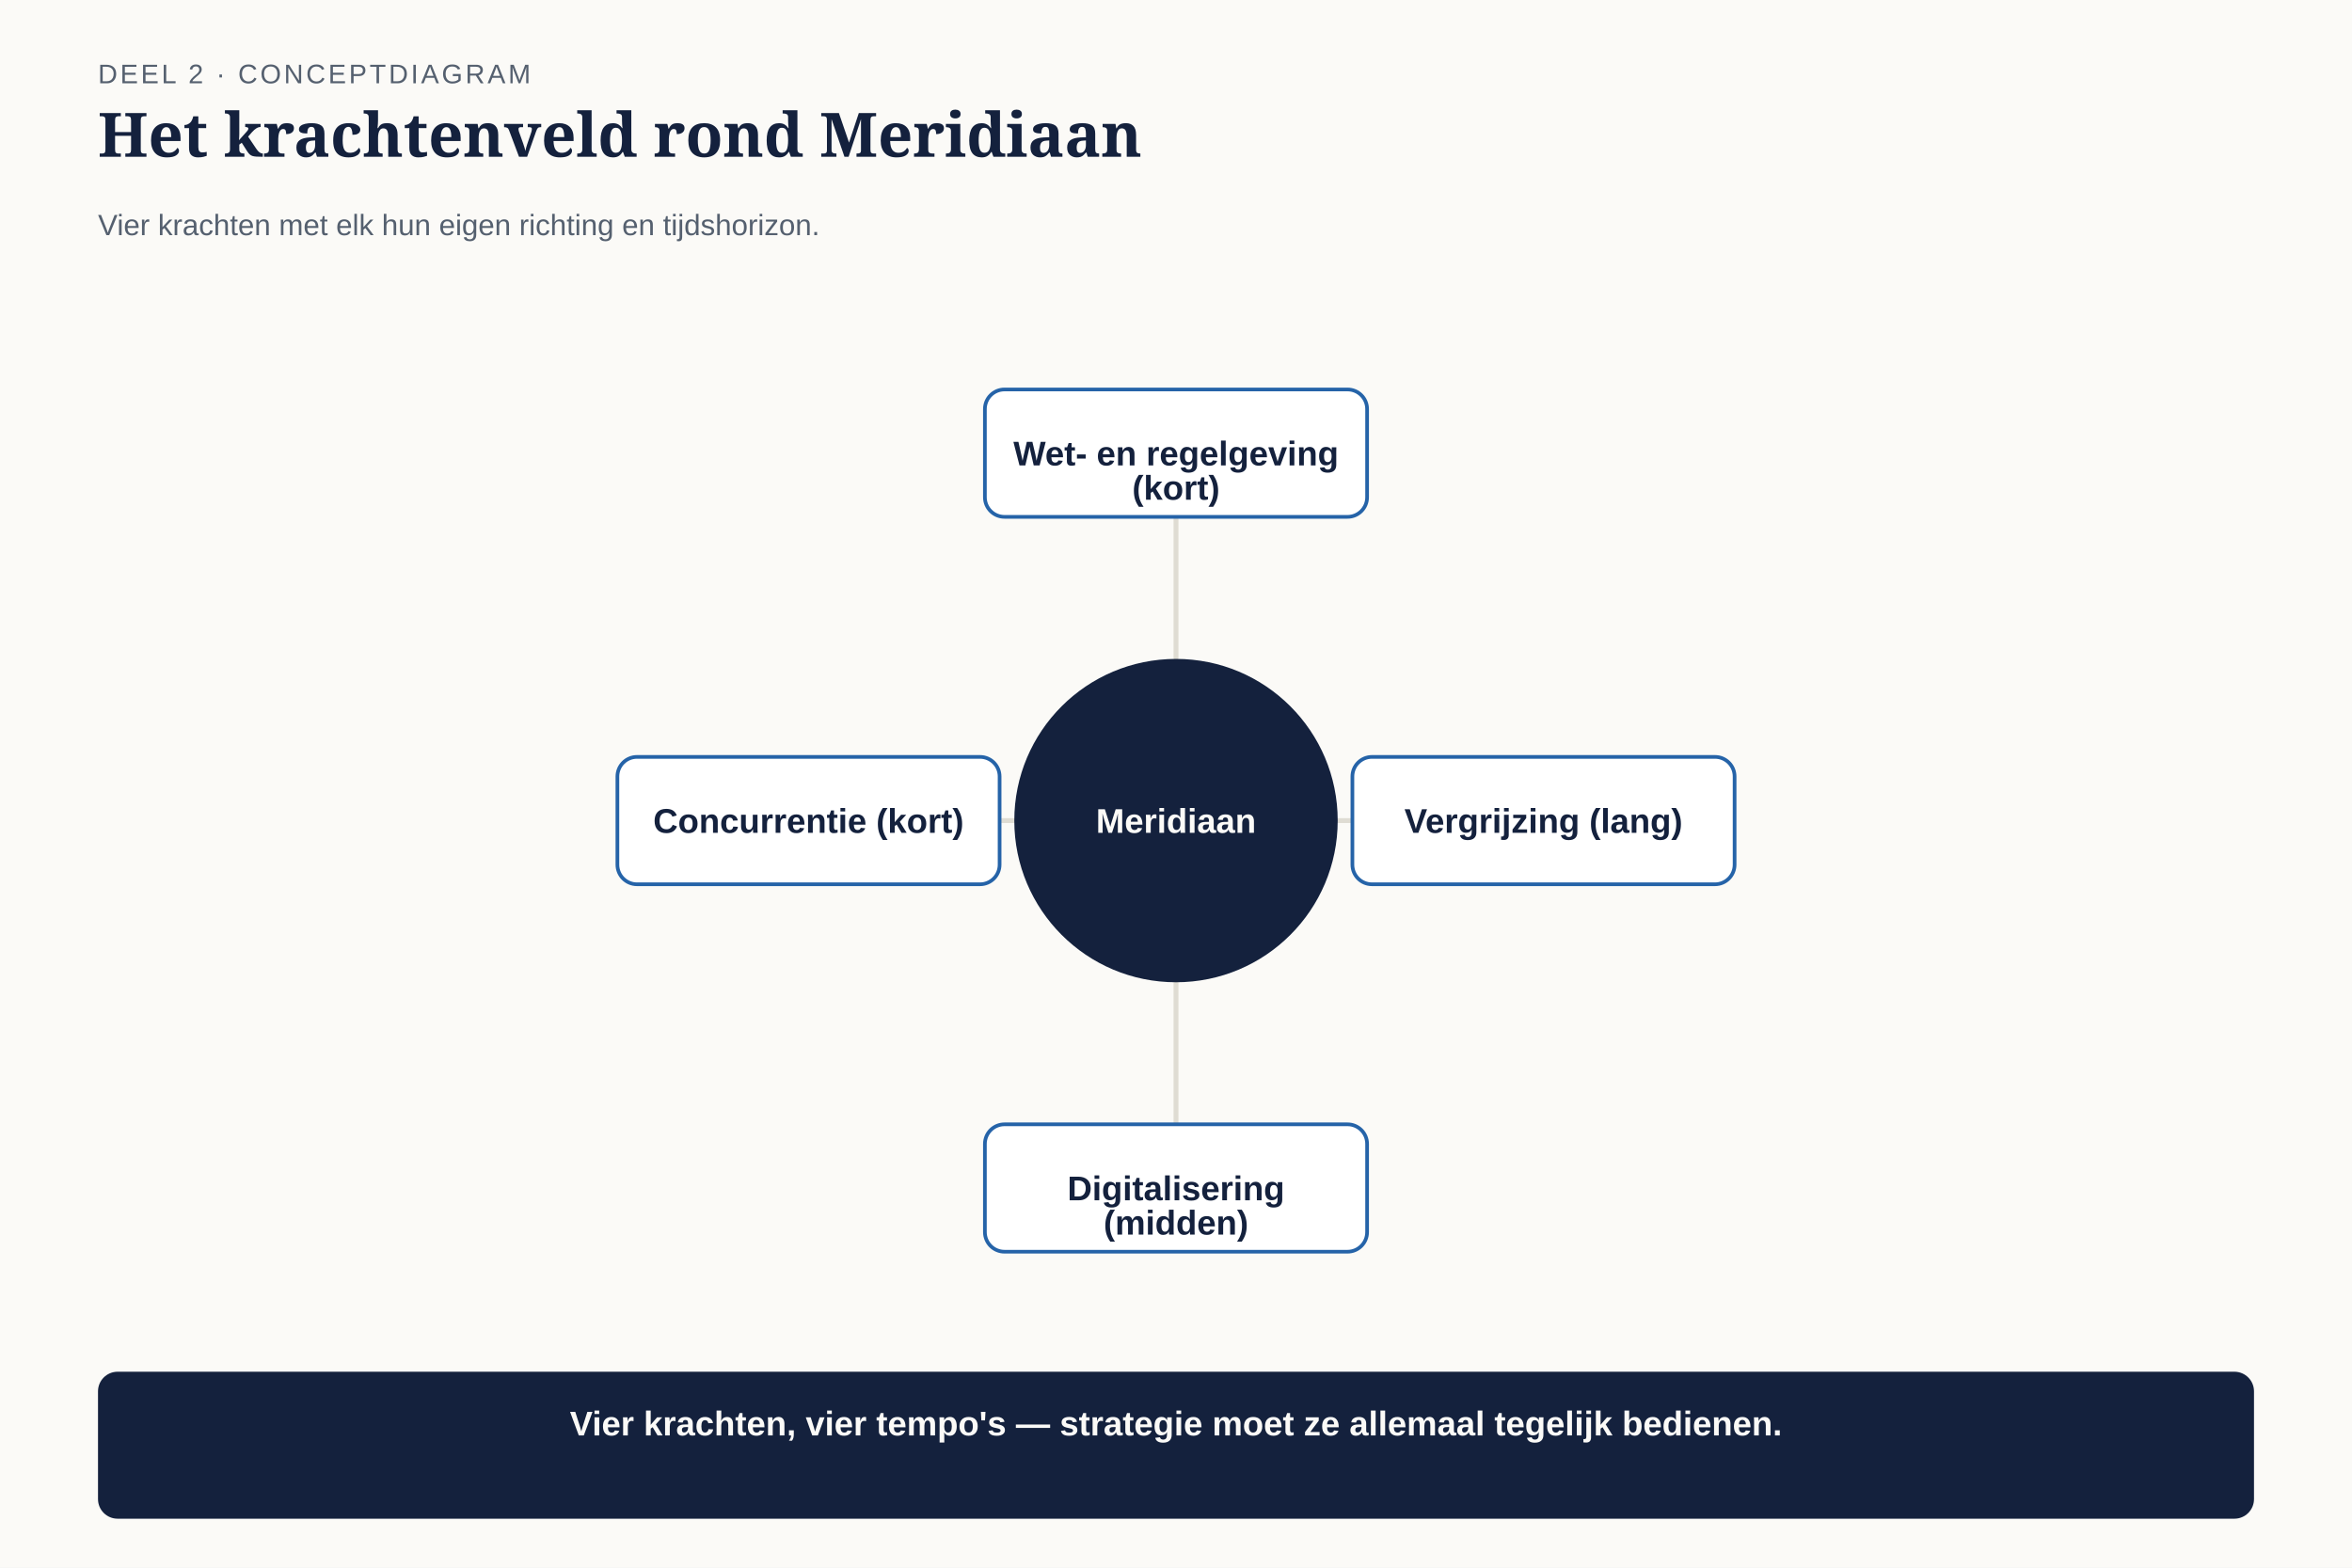
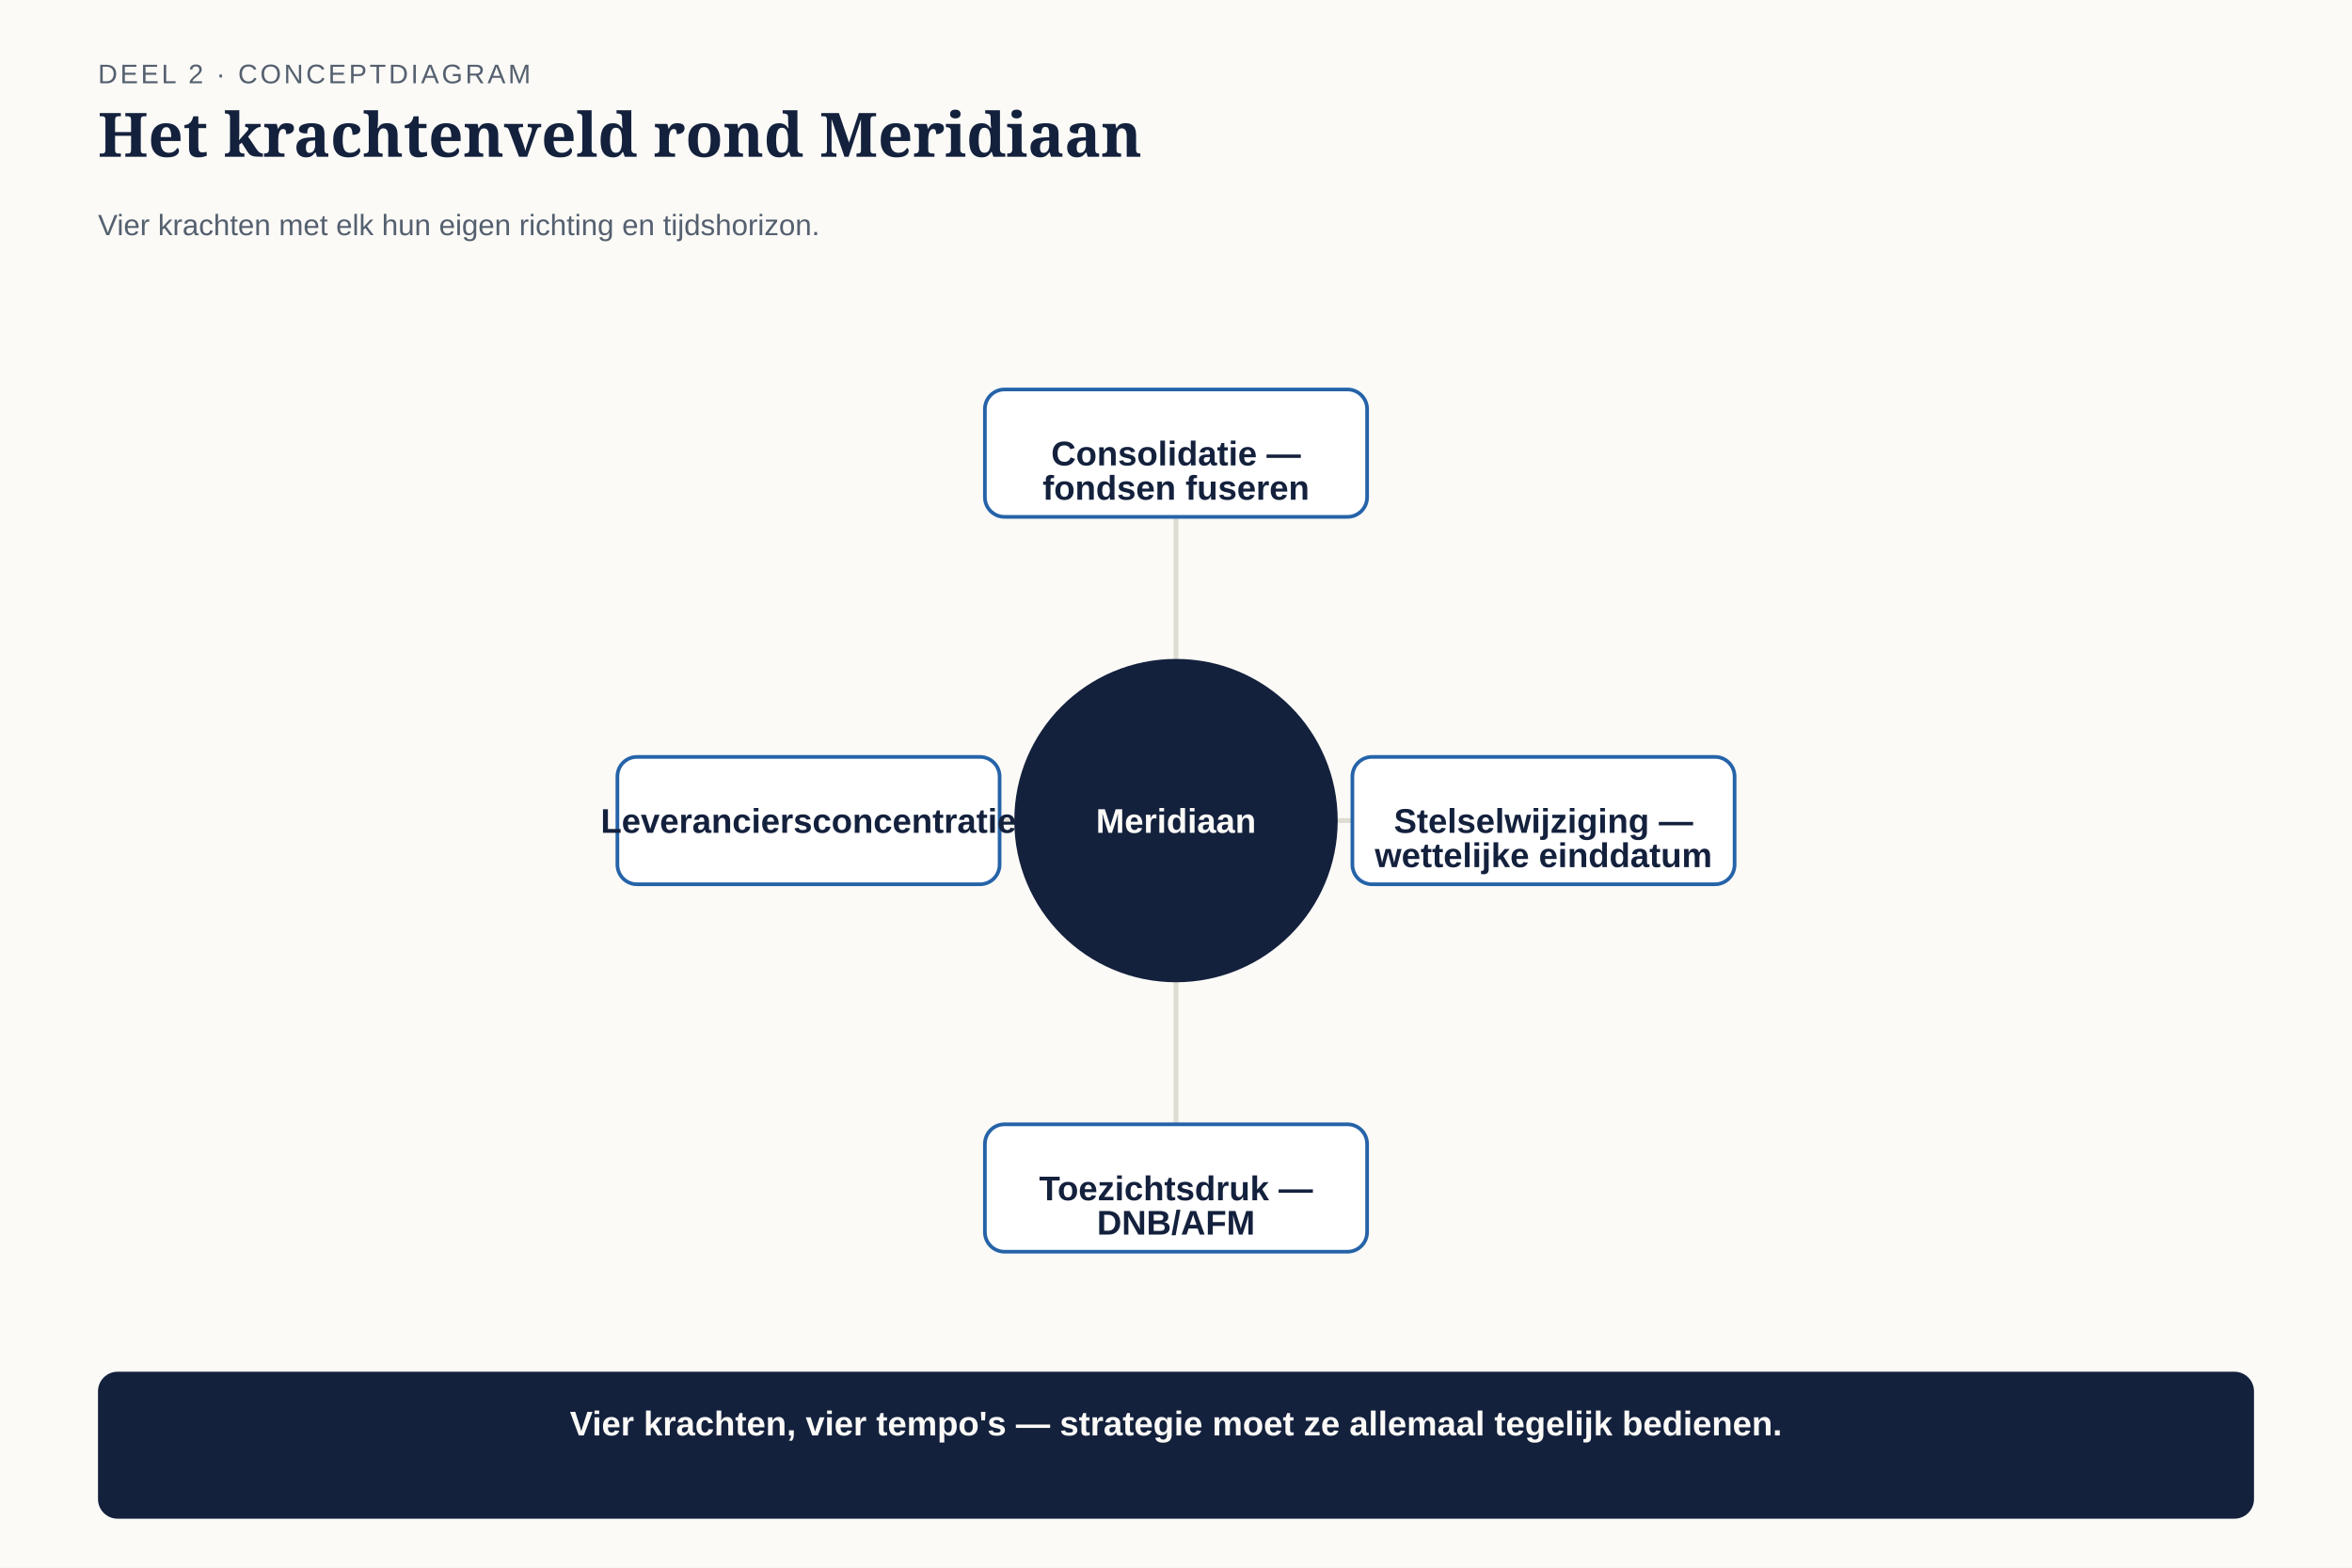
<svg xmlns="http://www.w3.org/2000/svg" viewBox="0 0 960 640" font-family="'DM Sans', Arial, sans-serif" width="960" height="640" preserveAspectRatio="xMidYMid meet">
  <defs>
    <style>
      .paper { fill:#FBFAF7; }
      .label { font-size:14px; font-weight:700; fill:#14213D; }
      .label-light { font-size:14px; font-weight:700; fill:#FBFAF7; }
      .sub { font-size:12px; fill:#55606F; }
      .sub-light { font-size:12px; fill:#DFDCD3; }
      .title { font-family:'Cormorant Garamond', Georgia, serif; font-size:25px; fill:#14213D; font-weight:600; }
      .title-sm { font-family:'Cormorant Garamond', Georgia, serif; font-size:19px; fill:#14213D; font-weight:600; }
      .kicker { font-size:11px; fill:#55606F; letter-spacing:.10em; }
      .arrow { stroke:#2563A8; stroke-width:2; fill:none; marker-end:url(#arrb); }
      .arrow-muted { stroke:#55606F; stroke-width:1.5; fill:none; marker-end:url(#arrm); }
      .arrow-amber { stroke:#E9A13B; stroke-width:2; fill:none; marker-end:url(#arra); }
    </style>
    <marker id="arrb" markerWidth="10" markerHeight="10" refX="6" refY="3" orient="auto">
      <path d="M0,0 L6,3 L0,6 Z" fill="#2563A8" />
    </marker>
    <marker id="arrm" markerWidth="10" markerHeight="10" refX="6" refY="3" orient="auto">
      <path d="M0,0 L6,3 L0,6 Z" fill="#55606F" />
    </marker>
    <marker id="arra" markerWidth="10" markerHeight="10" refX="6" refY="3" orient="auto">
      <path d="M0,0 L6,3 L0,6 Z" fill="#E9A13B" />
    </marker>
  </defs>
  <rect width="960" height="640" class="paper" />
  <text x="40" y="34" class="kicker">DEEL 2 · CONCEPTDIAGRAM</text>
  <text x="40" y="64" class="title">Het krachtenveld rond Meridiaan</text>
  <text x="40" y="96" class="sub">Vier krachten met elk hun eigen richting en tijdshorizon.</text>
  <line x1="480" y1="335" x2="480" y2="185" stroke="#DFDCD3" stroke-width="2" />
  <line x1="480" y1="335" x2="630" y2="335" stroke="#DFDCD3" stroke-width="2" />
  <line x1="480" y1="335" x2="480" y2="485" stroke="#DFDCD3" stroke-width="2" />
  <line x1="480" y1="335" x2="330" y2="335" stroke="#DFDCD3" stroke-width="2" />
  <rect x="402" y="159" width="156" height="52" rx="8" fill="#FFFFFF" stroke="#2563A8" stroke-width="1.5" />
-   <text x="480" y="190" text-anchor="middle" class="label">Wet- en regelgeving</text>
-   <text x="480" y="204" text-anchor="middle" class="label">(kort)</text>
+   <text x="480" y="190" text-anchor="middle" class="label">Consolidatie —</text>
+   <text x="480" y="204" text-anchor="middle" class="label">fondsen fuseren</text>
  <rect x="552" y="309" width="156" height="52" rx="8" fill="#FFFFFF" stroke="#2563A8" stroke-width="1.5" />
-   <text x="630" y="340" text-anchor="middle" class="label">Vergrijzing (lang)</text>
+   <text x="630" y="340" text-anchor="middle" class="label">Stelselwijziging —</text>
+   <text x="630" y="354" text-anchor="middle" class="label">wettelijke einddatum</text>
  <rect x="402" y="459" width="156" height="52" rx="8" fill="#FFFFFF" stroke="#2563A8" stroke-width="1.5" />
-   <text x="480" y="490" text-anchor="middle" class="label">Digitalisering</text>
-   <text x="480" y="504" text-anchor="middle" class="label">(midden)</text>
+   <text x="480" y="490" text-anchor="middle" class="label">Toezichtsdruk —</text>
+   <text x="480" y="504" text-anchor="middle" class="label">DNB/AFM</text>
  <rect x="252" y="309" width="156" height="52" rx="8" fill="#FFFFFF" stroke="#2563A8" stroke-width="1.5" />
-   <text x="330" y="340" text-anchor="middle" class="label">Concurrentie (kort)</text>
+   <text x="330" y="340" text-anchor="middle" class="label">Leveranciers­concentratie</text>
  <circle cx="480" cy="335" r="66" fill="#14213D" />
  <text x="480" y="340" text-anchor="middle" class="label-light">Meridiaan</text>
  <rect x="40" y="560" width="880" height="60" rx="8" fill="#14213D" />
  <text x="480" y="586" text-anchor="middle" class="label-light">Vier krachten, vier tempo's — strategie moet ze allemaal tegelijk bedienen.</text>
</svg>
